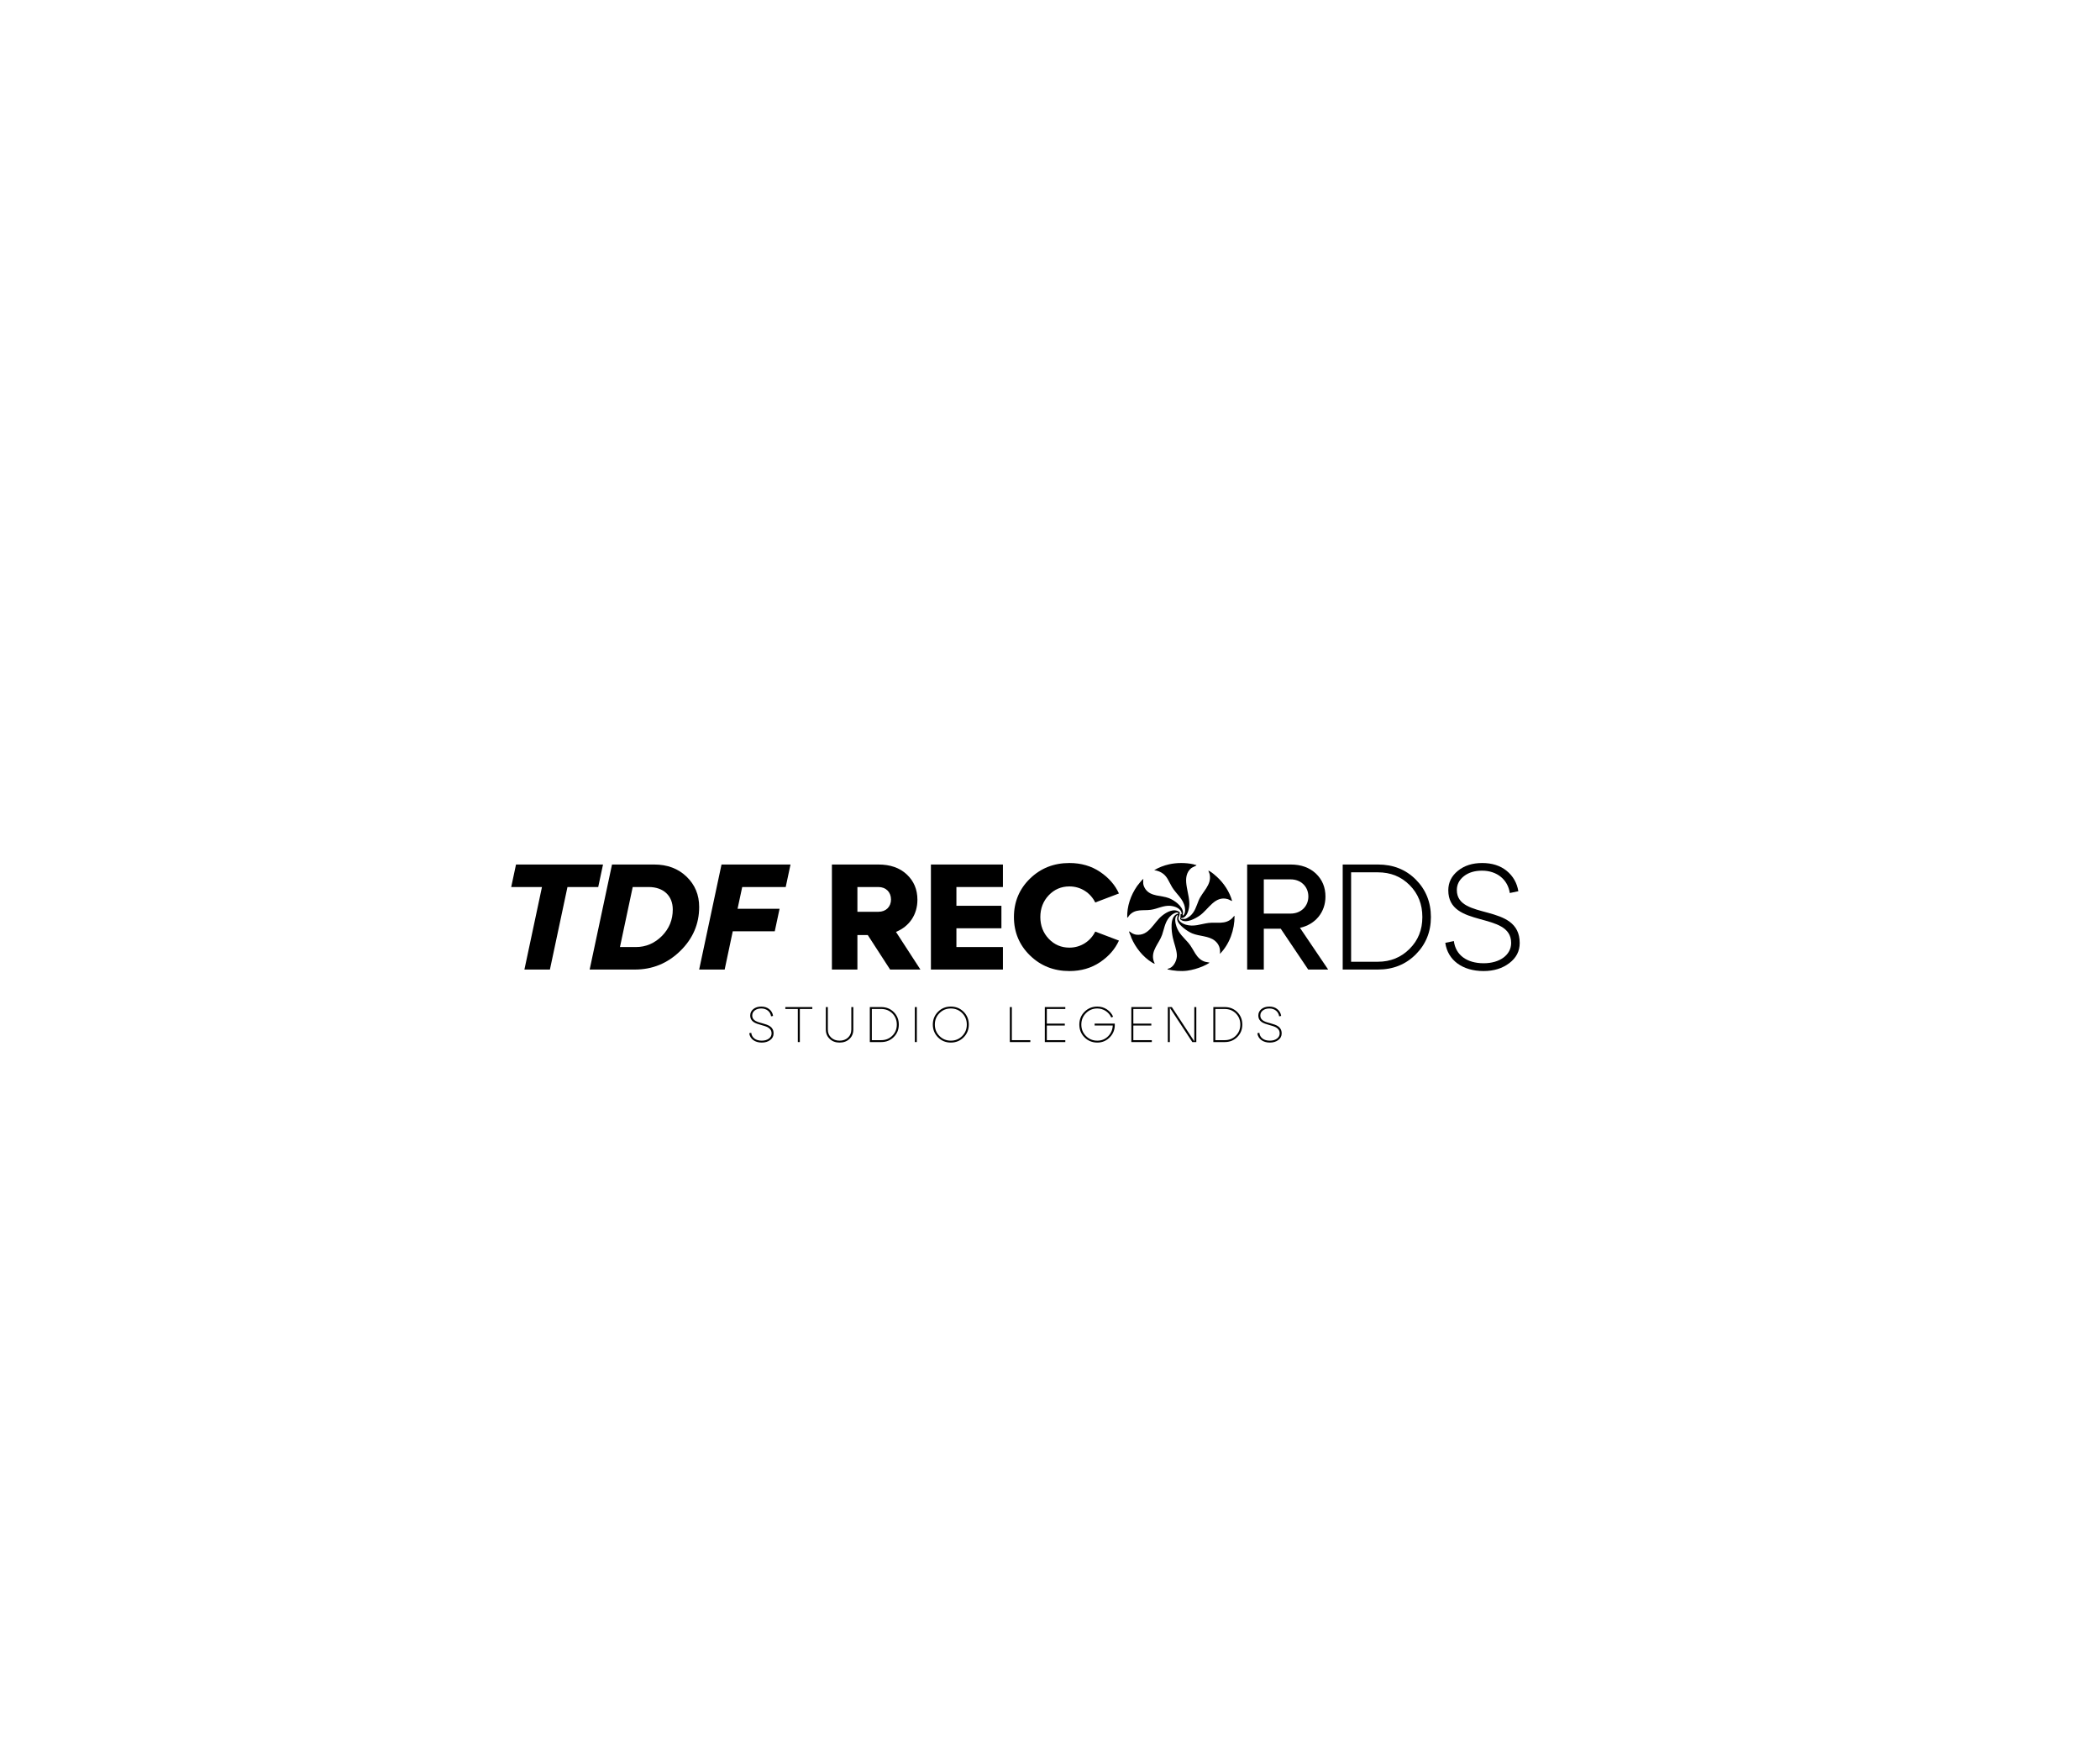
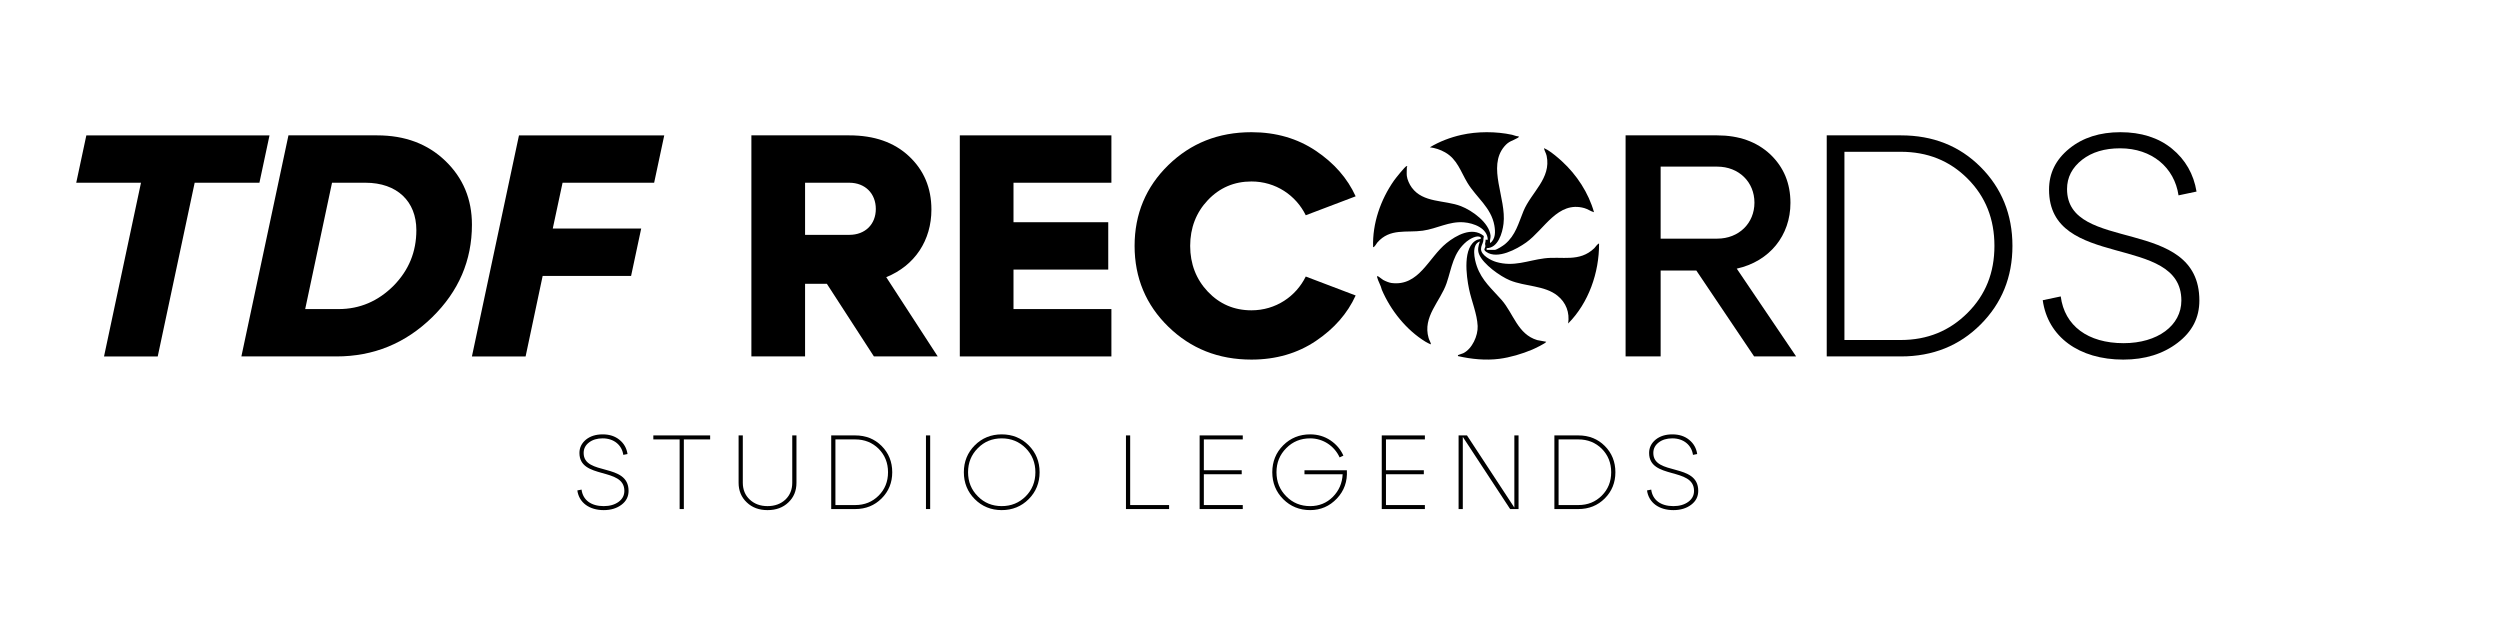
- <svg xmlns="http://www.w3.org/2000/svg" version="1.1" width="336pt" height="280pt" viewBox="0 0 336 280">
+ <svg xmlns="http://www.w3.org/2000/svg" version="1.1" viewBox="76 128 190 48" role="img" aria-label="TDF Records wordmark">
  <defs>
    <clipPath id="clip_1">
      <path transform="matrix(1,0,0,-1,0,280)" d="M0 280H336V0H0Z" fill="#000000" />
    </clipPath>
  </defs>
  <g id="layer_1" data-name="Layer 1">
    <path transform="matrix(1,0,0,-1,87.9871,155.0889)" d="M0 0H-4.081L-1.272 13.201H-6.193L-5.425 16.801H8.496L7.729 13.201H2.808Z" fill="#000000" />
    <g clip-path="url(#clip_1)">
      <path transform="matrix(1,0,0,-1,101.2342,141.8877)" d="M0 0-2.04-9.602H.504C2.112-9.602 3.505-9.001 4.681-7.825 5.833-6.648 6.409-5.257 6.409-3.601 6.409-1.416 4.944 0 2.545 0ZM-6.889-13.201-3.312 3.6H3.433C5.545 3.6 7.272 2.952 8.617 1.656 9.961 .359 10.633-1.248 10.633-3.192 10.633-5.905 9.625-8.257 7.609-10.226 5.568-12.218 3.145-13.201 .336-13.201Z" fill="#000000" />
      <path transform="matrix(1,0,0,-1,115.9461,155.0889)" d="M0 0H-4.08L-.504 16.801H10.537L9.769 13.201H2.809L2.064 9.721H8.785L8.017 6.12H1.296Z" fill="#000000" />
      <path transform="matrix(1,0,0,-1,137.1853,141.8877)" d="M0 0V-3.961H3.36C4.585-3.961 5.377-3.145 5.377-1.992 5.377-.841 4.585 0 3.36 0ZM10.081-13.201H5.232L1.656-7.681H0V-13.201H-4.08V3.6H3.36C5.257 3.6 6.769 3.072 7.897 2.016 9.025 .96 9.602-.385 9.602-2.04 9.602-4.369 8.354-6.289 6.169-7.177Z" fill="#000000" />
      <path transform="matrix(1,0,0,-1,160.4666,155.0889)" d="M0 0H-11.521V16.801H0V13.201H-7.441V10.2H-.24V6.601H-7.441V3.6H0Z" fill="#000000" />
      <path transform="matrix(1,0,0,-1,202.2088,140.6636)" d="M0 0V-5.473H4.297C5.953-5.473 7.129-4.296 7.129-2.737 7.129-1.176 5.953 0 4.297 0ZM10.297-14.425H7.104L2.713-7.897H0V-14.425H-2.664V2.376H4.297C5.953 2.376 7.297 1.896 8.329 .936 9.361-.048 9.865-1.272 9.865-2.76 9.865-5.233 8.281-7.201 5.785-7.753Z" fill="#000000" />
      <path transform="matrix(1,0,0,-1,216.1766,139.5356)" d="M0 0V-14.305H4.272C6.312-14.305 7.992-13.609 9.36-12.241 10.729-10.874 11.4-9.193 11.4-7.153 11.4-5.113 10.729-3.409 9.36-2.041 7.992-.672 6.312 0 4.272 0ZM-1.345-15.553V1.248H4.296C6.721 1.248 8.736 .456 10.345-1.152 11.953-2.76 12.769-4.777 12.769-7.153 12.769-9.529 11.953-11.521 10.345-13.129 8.736-14.738 6.721-15.553 4.296-15.553Z" fill="#000000" />
      <path transform="matrix(1,0,0,-1,232.616,150.5283)" d="M0 0C.288-2.232 2.063-3.553 4.776-3.553 7.368-3.553 9.168-2.209 9.168-.312 9.168 4.824-.889 1.968-.889 8.112-.889 9.36-.385 10.393 .647 11.233 1.68 12.073 2.976 12.481 4.536 12.481 6.096 12.481 7.416 12.073 8.448 11.233 9.48 10.393 10.104 9.288 10.32 7.969L8.952 7.681C8.641 9.792 6.937 11.257 4.512 11.257 3.336 11.257 2.376 10.969 1.632 10.393 .863 9.792 .479 9.049 .479 8.16 .479 3.24 10.536 6.168 10.536-.312 10.536-1.633 9.984-2.688 8.88-3.528 7.776-4.369 6.408-4.801 4.752-4.801 1.392-4.801-.984-3.072-1.368-.288Z" fill="#000000" />
      <path transform="matrix(1,0,0,-1,197.5288,146.5201)" d="M0 0C.01-2.198-.791-4.498-2.349-6.066-2.223-5.231-2.506-4.476-3.16-3.951-4.14-3.163-5.608-3.267-6.779-2.784-7.519-2.479-8.805-1.56-9.116-.807-9.258-.465-9.17-.159-9.057 .171-9.725-.056-9.469-1.197-9.291-1.708-8.908-2.809-8.139-3.442-7.411-4.271-6.502-5.305-6.186-6.887-4.7-7.327L-4.016-7.454C-4.026-7.562-4.929-7.987-5.084-8.052-5.853-8.376-6.758-8.646-7.587-8.752-8.62-8.884-9.714-8.775-10.722-8.543-10.738-8.448-10.721-8.475-10.668-8.449-10.565-8.397-10.433-8.379-10.322-8.325-9.642-7.992-9.195-6.991-9.227-6.258-9.267-5.338-9.691-4.366-9.881-3.452-10.084-2.478-10.404-.2-9.251 .301-9.198 .324-8.848 .358-9.015 .49-9.265 .688-9.846 .347-10.059 .17-11.102-.693-11.187-1.823-11.588-3-12.063-4.392-13.429-5.548-12.955-7.166-12.903-7.342-12.808-7.475-12.773-7.646-12.796-7.67-13.141-7.482-13.195-7.449-14.653-6.555-15.84-5.067-16.51-3.502-16.579-3.179-16.797-2.848-16.87-2.537-16.885-2.475-16.873-2.465-16.809-2.477-16.744-2.489-16.516-2.694-16.405-2.756-16.243-2.846-15.963-2.963-15.781-2.987-13.683-3.261-12.97-1.064-11.597 .042-10.852 .642-9.652 1.306-8.777 .599L-8.755 .534C-8.802 .416-8.781 .27-8.809 .159-8.853-.018-8.971-.177-8.971-.406-8.973-.881-8.216-1.273-7.818-1.389-6.474-1.78-5.441-1.278-4.16-1.115-2.811-.943-1.493-1.431-.362-.343-.308-.291-.059 .064 0 0" fill="#000000" />
      <path transform="matrix(1,0,0,-1,182.9191,141.3723)" d="M0 0C.031-.277 .202-.645 .367-.872 1.232-2.068 2.874-1.815 4.112-2.295 4.971-2.628 6.251-3.541 6.363-4.532 6.385-4.726 6.268-4.915 6.344-5.105 6.746-4.767 6.738-4.249 6.654-3.77 6.413-2.396 5.279-1.635 4.606-.52 4.088 .338 3.835 1.27 2.906 1.795 2.542 2.001 2.167 2.124 1.752 2.178 2.483 2.618 3.309 2.932 4.143 3.119 5.36 3.393 6.779 3.391 7.999 3.129 8.162 3.094 8.324 3.001 8.501 3.012 8.516 2.937 8.482 2.925 8.427 2.893 8.02 2.655 7.764 2.662 7.411 2.243 6.095 .68 7.579-1.703 7.348-3.631 7.262-4.349 6.937-5.475 6.066-5.489V-5.618H6.686C6.828-5.618 7.324-5.298 7.454-5.189 8.27-4.507 8.482-3.599 8.865-2.67 9.453-1.245 10.99-.181 10.626 1.527 10.578 1.75 10.459 1.899 10.424 2.115 10.511 2.067 10.607 2.03 10.693 1.978 11.058 1.757 11.474 1.402 11.791 1.112 12.914 .083 13.81-1.284 14.225-2.755 13.972-2.689 13.747-2.514 13.491-2.443 11.463-1.877 10.46-4.062 9.07-5.055 8.352-5.567 6.893-6.356 6.052-5.781 5.77-5.589 5.949-5.538 5.972-5.33 5.979-5.269 5.942-5.214 5.946-5.169 5.955-5.065 6.002-4.962 5.98-4.848L6.152-4.849C6.133-3.968 5.084-3.585 4.336-3.524 3.212-3.434 2.292-4.008 1.212-4.159-.035-4.333-1.281-3.954-2.243-5.061-2.286-5.11-2.494-5.479-2.563-5.404-2.623-3.607-1.995-1.809-.975-.349-.868-.196-.125 .738-.021 .747 .084 .756 0 .646 0 .641 0 .441-.022 .19 0 0" fill="#000000" />
      <path transform="matrix(1,0,0,-1,120.1973,165.209)" d="M0 0C.104-.8 .728-1.256 1.687-1.256 2.151-1.256 2.526-1.144 2.822-.928 3.11-.712 3.254-.44 3.254-.097 3.254 1.727-.16 .751-.16 2.782-.16 3.19 .008 3.525 .335 3.798 .664 4.062 1.087 4.197 1.607 4.197 2.119 4.197 2.542 4.062 2.886 3.781 3.23 3.502 3.43 3.142 3.494 2.702L3.174 2.639C3.07 3.374 2.47 3.894 1.607 3.894 1.183 3.894 .839 3.79 .567 3.582 .295 3.374 .16 3.11 .16 2.782 .16 1.039 3.574 2.055 3.574-.097 3.574-.528 3.398-.88 3.038-1.151 2.678-1.424 2.223-1.56 1.687-1.56 .591-1.56-.192-.992-.32-.064Z" fill="#000000" />
      <path transform="matrix(1,0,0,-1,127.9722,166.6885)" d="M0 0H-.32V5.293H-2.319V5.597H1.999V5.293H0Z" fill="#000000" />
      <path transform="matrix(1,0,0,-1,132.1333,161.0918)" d="M0 0H.32V-3.598C.32-4.117 .496-4.549 .848-4.877 1.2-5.205 1.647-5.373 2.199-5.373 2.751-5.373 3.207-5.205 3.558-4.877 3.902-4.549 4.078-4.117 4.078-3.598V0H4.398V-3.598C4.398-4.214 4.19-4.709 3.782-5.093 3.375-5.484 2.847-5.677 2.199-5.677 1.56-5.677 1.032-5.484 .624-5.093 .208-4.701 0-4.205 0-3.598Z" fill="#000000" />
      <path transform="matrix(1,0,0,-1,139.4922,161.3955)" d="M0 0V-4.989H1.503C2.215-4.989 2.807-4.749 3.286-4.27 3.758-3.798 3.998-3.206 3.998-2.494 3.998-1.783 3.758-1.191 3.286-.712 2.807-.24 2.215 0 1.503 0ZM-.32-5.293V.304H1.503C2.303 .304 2.975 .04 3.51-.496 4.046-1.031 4.318-1.703 4.318-2.494 4.318-3.286 4.046-3.949 3.51-4.485 2.975-5.021 2.303-5.293 1.503-5.293Z" fill="#000000" />
      <path transform="matrix(1,0,0,-1,0,280)" d="M146.693 113.312H146.373V118.909H146.693Z" fill="#000000" />
      <path transform="matrix(1,0,0,-1,149.5728,163.8896)" d="M0 0C0-.728 .248-1.336 .744-1.831 1.231-2.327 1.839-2.575 2.559-2.575 3.278-2.575 3.886-2.327 4.381-1.831 4.869-1.336 5.117-.728 5.117 0 5.117 .728 4.869 1.335 4.381 1.831 3.886 2.326 3.278 2.574 2.559 2.574 1.839 2.574 1.231 2.326 .744 1.831 .248 1.335 0 .728 0 0M-.32 0C-.32 .808-.04 1.495 .512 2.047 1.063 2.599 1.751 2.878 2.559 2.878 3.366 2.878 4.054 2.599 4.605 2.047 5.157 1.495 5.437 .808 5.437 0 5.437-.808 5.157-1.495 4.605-2.047 4.054-2.599 3.366-2.879 2.559-2.879 1.751-2.879 1.063-2.599 .512-2.047-.04-1.495-.32-.808-.32 0" fill="#000000" />
      <path transform="matrix(1,0,0,-1,164.8511,166.6885)" d="M0 0H-3.278V5.597H-2.958V.304H0Z" fill="#000000" />
      <path transform="matrix(1,0,0,-1,170.4502,166.6885)" d="M0 0H-3.278V5.597H0V5.293H-2.958V2.95H-.08V2.646H-2.958V.304H0Z" fill="#000000" />
      <path transform="matrix(1,0,0,-1,175.1396,163.7383)" d="M0 0H3.223C3.271-.855 3.015-1.567 2.463-2.15 1.911-2.734 1.231-3.03 .432-3.03-.376-3.03-1.063-2.75-1.615-2.198-2.167-1.646-2.446-.959-2.446-.151-2.446 .656-2.167 1.344-1.615 1.896-1.063 2.447-.376 2.727 .432 2.727 1.008 2.727 1.52 2.575 1.975 2.271 2.423 1.967 2.75 1.583 2.958 1.111L2.671 .976C2.278 1.839 1.423 2.423 .432 2.423-.288 2.423-.896 2.175-1.383 1.68-1.879 1.184-2.127 .576-2.127-.151-2.127-.879-1.879-1.487-1.383-1.982-.896-2.479-.288-2.727 .432-2.727 1.111-2.727 1.687-2.494 2.159-2.022 2.622-1.551 2.87-.983 2.902-.304H0Z" fill="#000000" />
      <path transform="matrix(1,0,0,-1,184.291,166.6885)" d="M0 0H-3.278V5.597H0V5.293H-2.958V2.95H-.08V2.646H-2.958V.304H0Z" fill="#000000" />
      <path transform="matrix(1,0,0,-1,191.0908,166.5762)" d="M0 0V5.484H.319V-.112H-.32L-3.918 5.373V-.112H-4.238V5.484H-3.599Z" fill="#000000" />
      <path transform="matrix(1,0,0,-1,194.4521,161.3955)" d="M0 0V-4.989H1.504C2.215-4.989 2.807-4.749 3.286-4.27 3.758-3.798 3.998-3.206 3.998-2.494 3.998-1.783 3.758-1.191 3.286-.712 2.807-.24 2.215 0 1.504 0ZM-.319-5.293V.304H1.504C2.303 .304 2.975 .04 3.511-.496 4.046-1.031 4.318-1.703 4.318-2.494 4.318-3.286 4.046-3.949 3.511-4.485 2.975-5.021 2.303-5.293 1.504-5.293Z" fill="#000000" />
      <path transform="matrix(1,0,0,-1,201.4922,165.209)" d="M0 0C.104-.8 .728-1.256 1.687-1.256 2.15-1.256 2.526-1.144 2.822-.928 3.11-.712 3.254-.44 3.254-.097 3.254 1.727-.16 .751-.16 2.782-.16 3.19 .008 3.525 .336 3.798 .663 4.062 1.087 4.197 1.606 4.197 2.118 4.197 2.542 4.062 2.886 3.781 3.23 3.502 3.43 3.142 3.494 2.702L3.174 2.639C3.07 3.374 2.471 3.894 1.606 3.894 1.184 3.894 .839 3.79 .567 3.582 .296 3.374 .16 3.11 .16 2.782 .16 1.039 3.574 2.055 3.574-.097 3.574-.528 3.397-.88 3.038-1.151 2.679-1.424 2.223-1.56 1.687-1.56 .592-1.56-.191-.992-.319-.064Z" fill="#000000" />
      <path transform="matrix(1,0,0,-1,162.229,146.688)" d="M0 0C0 2.424 .864 4.488 2.568 6.145 4.272 7.8 6.36 8.641 8.881 8.641 10.753 8.641 12.385 8.161 13.777 7.225 15.169 6.289 16.177 5.136 16.801 3.768L13.009 2.328C12.265 3.84 10.729 4.896 8.881 4.896 7.561 4.896 6.457 4.416 5.568 3.48 4.68 2.544 4.224 1.368 4.224 0 4.224-1.368 4.68-2.544 5.568-3.48 6.457-4.417 7.561-4.896 8.881-4.896 10.729-4.896 12.265-3.84 13.009-2.328L16.801-3.769C16.177-5.137 15.169-6.289 13.777-7.225 12.385-8.161 10.753-8.641 8.881-8.641 6.36-8.641 4.272-7.801 2.568-6.145 .864-4.489 0-2.424 0 0" fill="#000000" />
    </g>
  </g>
</svg>
